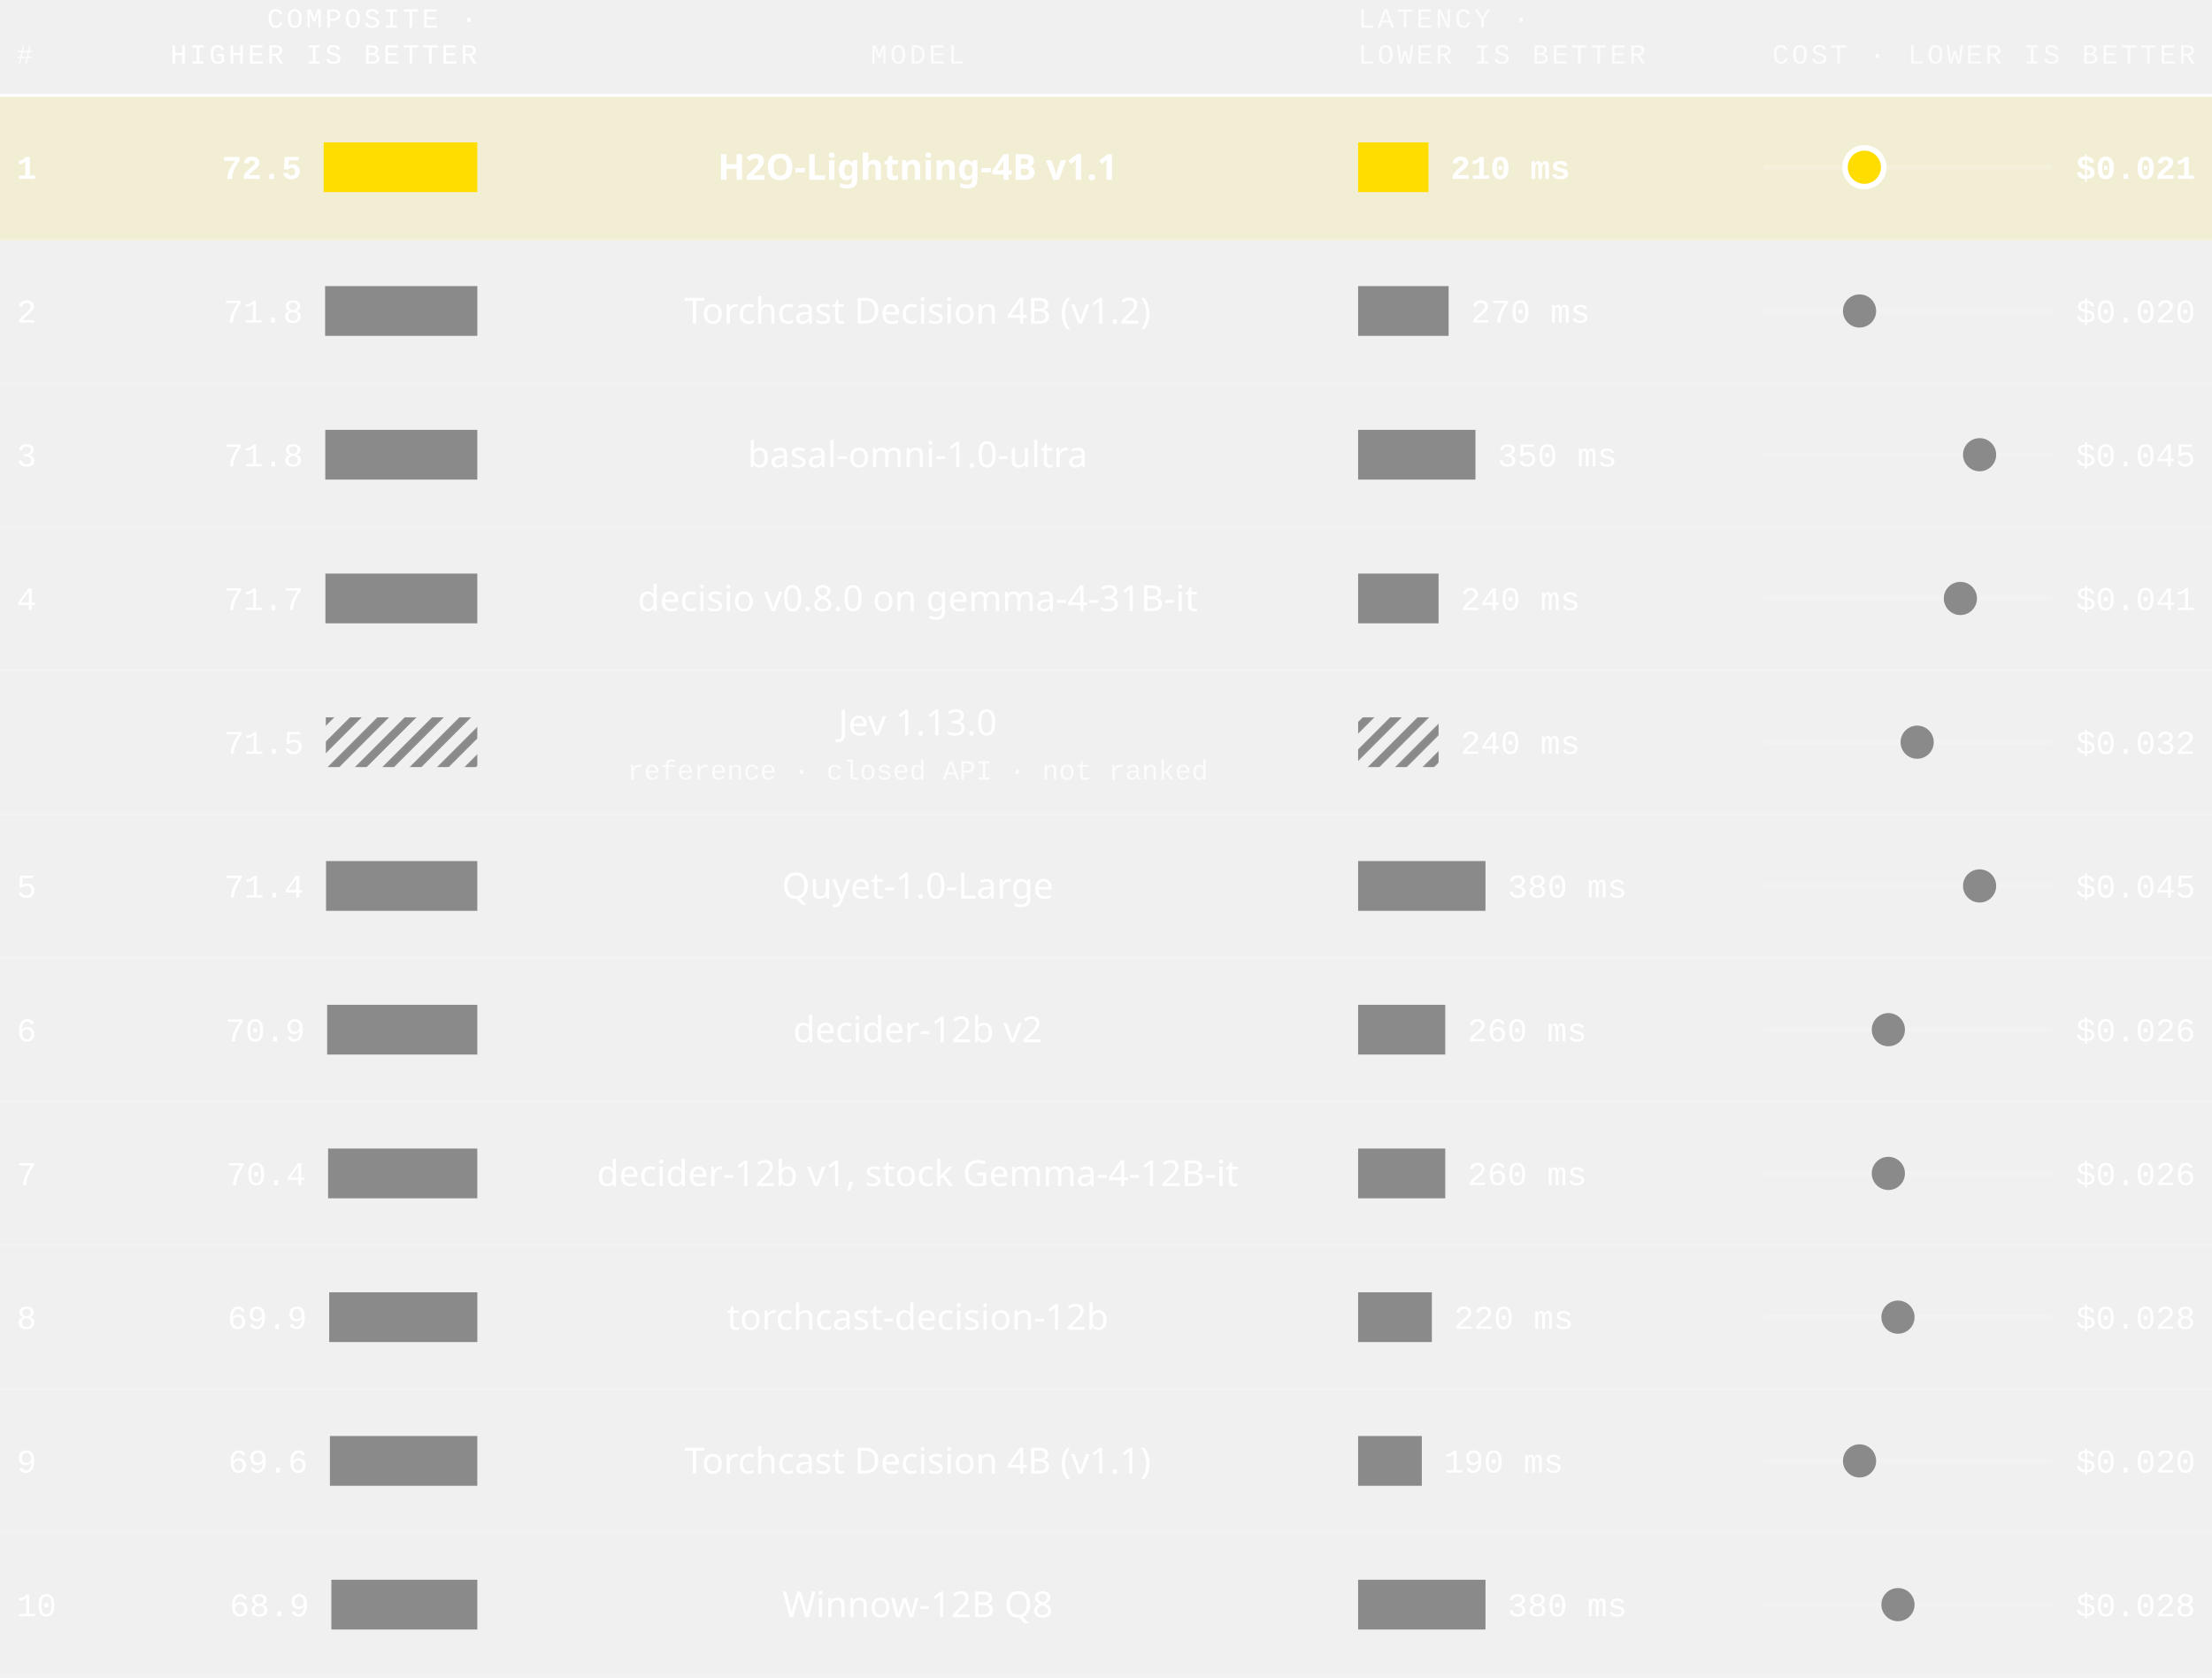
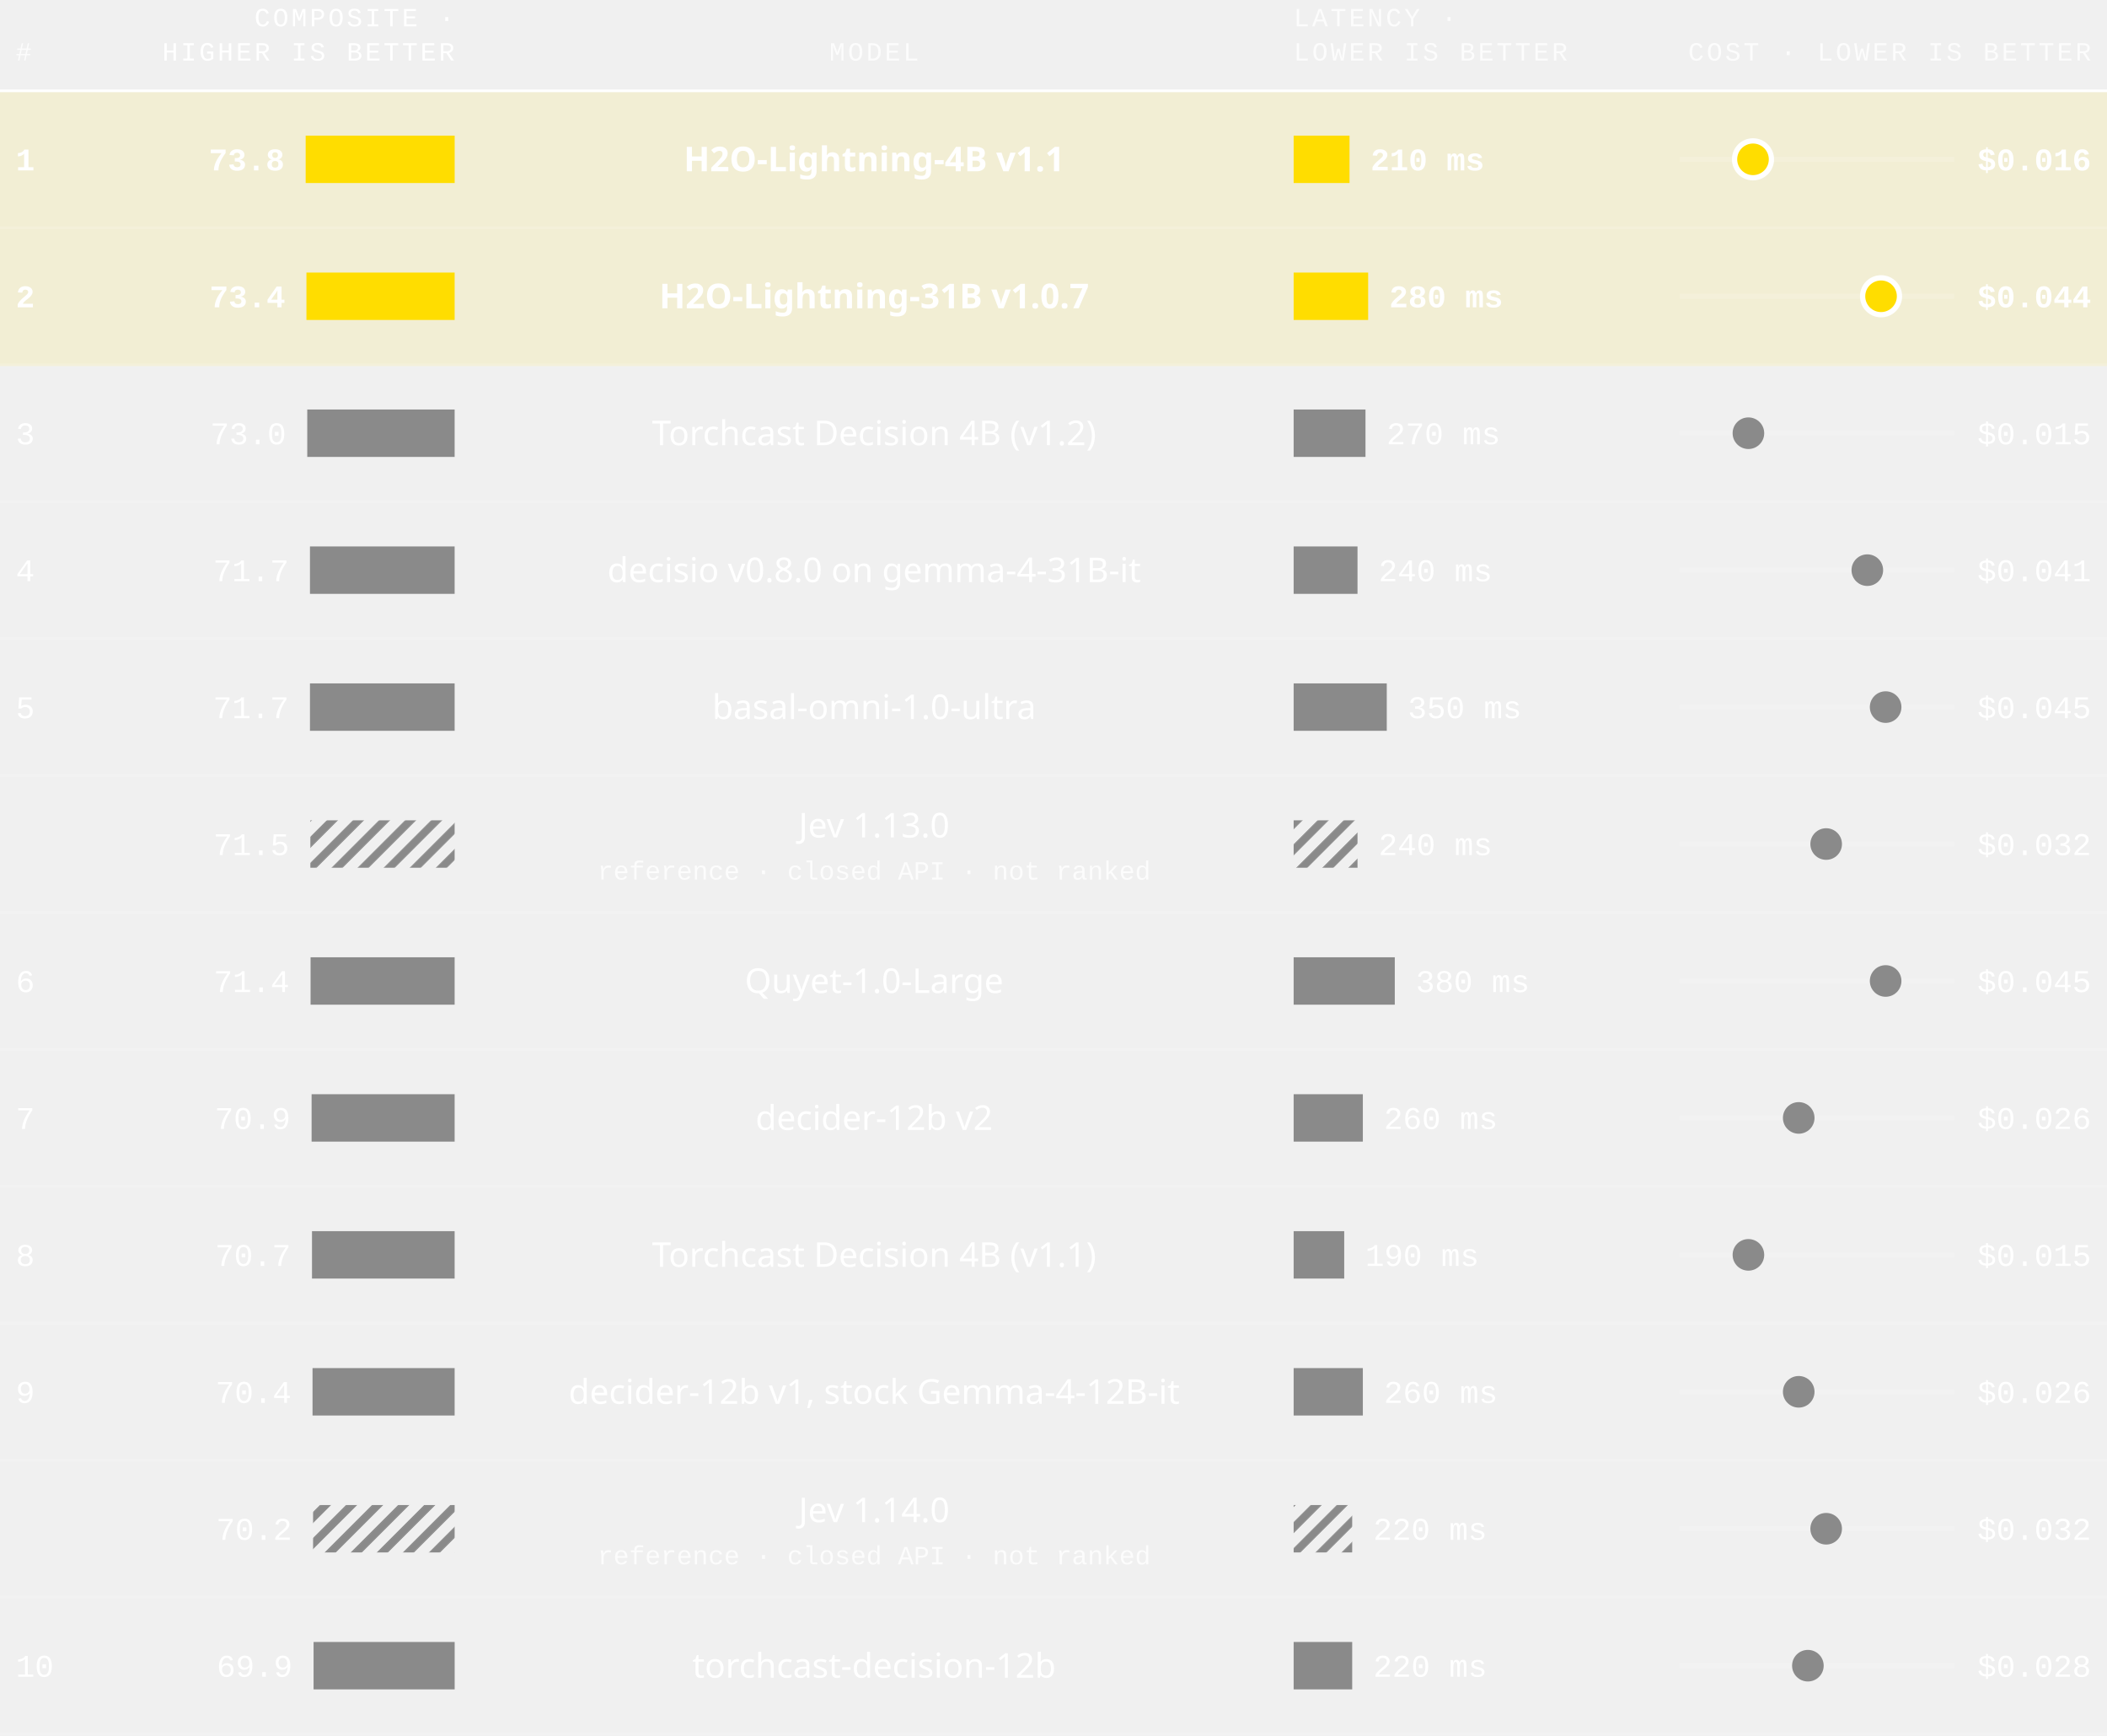
- <svg xmlns="http://www.w3.org/2000/svg" width="800" height="607" viewBox="0 0 800 607">
+ <svg xmlns="http://www.w3.org/2000/svg" width="800" height="659" viewBox="0 0 800 659">
  <style>text{font-family:-apple-system, BlinkMacSystemFont, "Segoe UI", "Noto Sans", Helvetica, Arial, sans-serif;font-size:13px;fill:#FFFFFF}.rank,.value,.comp,.lat,.cost{font-family:ui-monospace, SFMono-Regular, "SF Mono", Menlo, Consolas, "Liberation Mono", monospace;font-size:12px}.sub,.head{font-family:ui-monospace, SFMono-Regular, "SF Mono", Menlo, Consolas, "Liberation Mono", monospace;font-size:10px;fill:rgba(255, 255, 255, .78)}.head{letter-spacing:1px}.head.on{fill:#FFFFFF}text.h2o{font-weight:600}.gap{font-size:16px;fill:rgba(255, 255, 255, .70)}.band{fill:rgba(255, 221, 0, .12)}.bar,.dot,.hatch{fill:#8A8A8A}.bar.h2o,.dot.h2o{fill:#FFDD00}.dot.h2o{stroke:#FFFFFF;stroke-width:2}.bar.ref{fill:url(#hatch)}.rule,.track{fill:rgba(255, 255, 255, .14)}.top{fill:#FFFFFF}</style>
  <defs>
    <pattern id="hatch" width="7" height="7" patternUnits="userSpaceOnUse" patternTransform="rotate(45)">
      <rect class="hatch" width="3" height="7" />
    </pattern>
  </defs>
  <g class="head">
    <text class="head" x="6" y="23">#</text>
    <text class="head on" x="172.62" y="10" text-anchor="end">COMPOSITE ·</text>
    <text class="head on" x="172.62" y="23" text-anchor="end">HIGHER IS BETTER</text>
    <text class="head" x="331.9" y="23" text-anchor="middle">MODEL</text>
    <text class="head" x="491.18" y="10">LATENCY ·</text>
    <text class="head" x="491.18" y="23">LOWER IS BETTER</text>
    <text class="head" x="794" y="23" text-anchor="end">COST · LOWER IS BETTER</text>
  </g>
  <rect class="top" x="0" y="34" width="800" height="1" />
  <g class="row h2o">
    <rect class="band" x="0" y="35" width="800" height="52" />
    <text class="rank h2o" x="6" y="64.7" data-src="jevbench/composite/h2o-lightning-4b#position">1</text>
-     <text class="comp h2o" x="109.05" y="64.7" text-anchor="end" data-src="jevbench/composite/h2o-lightning-4b#score">72.5</text>
-     <rect class="bar h2o" x="117.05" y="51.5" width="55.57" height="18" />
+     <text class="comp h2o" x="108.06" y="64.7" text-anchor="end" data-src="jevbench/composite/h2o-lightning-4b#score">73.8</text>
+     <rect class="bar h2o" x="116.06" y="51.5" width="56.57" height="18" />
    <text class="name h2o" x="331.9" y="65.05" text-anchor="middle" data-src="jevbench/composite/h2o-lightning-4b#name">H2O-Lightning-4B v1.1</text>
-     <rect class="bar h2o" x="491.18" y="51.5" width="25.46" height="18" />
-     <text class="lat h2o" x="524.64" y="64.7" data-src="jevbench/composite/h2o-lightning-4b#latency_s">210 ms</text>
+     <rect class="bar h2o" x="491.18" y="51.5" width="21.22" height="18" />
+     <text class="lat h2o" x="520.39" y="64.7" data-src="jevbench/composite/h2o-lightning-4b#latency_s">210 ms</text>
    <rect class="track" x="637.8" y="59.5" width="104.2" height="2" />
-     <circle class="dot h2o" cx="674.27" cy="60.5" r="7" />
-     <text class="cost h2o" x="794" y="64.7" text-anchor="end" data-src="jevbench/composite/h2o-lightning-4b#cost_per_1k_usd">$0.021</text>
+     <circle class="dot h2o" cx="665.59" cy="60.5" r="7" />
+     <text class="cost h2o" x="794" y="64.7" text-anchor="end" data-src="jevbench/composite/h2o-lightning-4b#cost_per_1k_usd">$0.016</text>
    <rect class="rule" x="0" y="86" width="800" height="1" />
  </g>
-   <g class="row">
-     <text class="rank" x="6" y="116.7" data-src="jevbench/composite/torchcast-decision-4b-v1.2#position">2</text>
-     <text class="comp" x="109.58" y="116.7" text-anchor="end" data-src="jevbench/composite/torchcast-decision-4b-v1.2#score">71.8</text>
-     <rect class="bar" x="117.58" y="103.5" width="55.05" height="18" />
-     <text class="name" x="331.9" y="117.05" text-anchor="middle" data-src="jevbench/composite/torchcast-decision-4b-v1.2#name">Torchcast Decision 4B (v1.2)</text>
-     <rect class="bar" x="491.18" y="103.5" width="32.74" height="18" />
-     <text class="lat" x="531.91" y="116.7" data-src="jevbench/composite/torchcast-decision-4b-v1.2#latency_s">270 ms</text>
+   <g class="row h2o">
+     <rect class="band" x="0" y="87" width="800" height="52" />
+     <text class="rank h2o" x="6" y="116.7" data-src="jevbench/composite/h2o-lightning-31b#position">2</text>
+     <text class="comp h2o" x="108.35" y="116.7" text-anchor="end" data-src="jevbench/composite/h2o-lightning-31b#score">73.4</text>
+     <rect class="bar h2o" x="116.35" y="103.5" width="56.27" height="18" />
+     <text class="name h2o" x="331.9" y="117.05" text-anchor="middle" data-src="jevbench/composite/h2o-lightning-31b#name">H2O-Lightning-31B v1.0.7</text>
+     <rect class="bar h2o" x="491.18" y="103.5" width="28.29" height="18" />
+     <text class="lat h2o" x="527.47" y="116.7" data-src="jevbench/composite/h2o-lightning-31b#latency_s">280 ms</text>
    <rect class="track" x="637.8" y="111.5" width="104.2" height="2" />
-     <circle class="dot" cx="672.53" cy="112.5" r="6" />
-     <text class="cost" x="794" y="116.7" text-anchor="end" data-src="jevbench/composite/torchcast-decision-4b-v1.2#cost_per_1k_usd">$0.020</text>
+     <circle class="dot h2o" cx="714.21" cy="112.5" r="7" />
+     <text class="cost h2o" x="794" y="116.7" text-anchor="end" data-src="jevbench/composite/h2o-lightning-31b#cost_per_1k_usd">$0.044</text>
    <rect class="rule" x="0" y="138" width="800" height="1" />
  </g>
  <g class="row">
-     <text class="rank" x="6" y="168.7" data-src="jevbench/composite/basal-omni-1.0-ultra#position">3</text>
-     <text class="comp" x="109.64" y="168.7" text-anchor="end" data-src="jevbench/composite/basal-omni-1.0-ultra#score">71.8</text>
-     <rect class="bar" x="117.64" y="155.5" width="54.98" height="18" />
-     <text class="name" x="331.9" y="169.05" text-anchor="middle" data-src="jevbench/composite/basal-omni-1.0-ultra#name">basal-omni-1.0-ultra</text>
-     <rect class="bar" x="491.18" y="155.5" width="42.44" height="18" />
-     <text class="lat" x="541.61" y="168.7" data-src="jevbench/composite/basal-omni-1.0-ultra#latency_s">350 ms</text>
+     <text class="rank" x="6" y="168.7" data-src="jevbench/composite/torchcast-decision-4b-v1.2#position">3</text>
+     <text class="comp" x="108.66" y="168.7" text-anchor="end" data-src="jevbench/composite/torchcast-decision-4b-v1.2#score">73.0</text>
+     <rect class="bar" x="116.66" y="155.5" width="55.96" height="18" />
+     <text class="name" x="331.9" y="169.05" text-anchor="middle" data-src="jevbench/composite/torchcast-decision-4b-v1.2#name">Torchcast Decision 4B (v1.2)</text>
+     <rect class="bar" x="491.18" y="155.5" width="27.28" height="18" />
+     <text class="lat" x="526.46" y="168.7" data-src="jevbench/composite/torchcast-decision-4b-v1.2#latency_s">270 ms</text>
    <rect class="track" x="637.8" y="163.5" width="104.2" height="2" />
-     <circle class="dot" cx="715.95" cy="164.5" r="6" />
-     <text class="cost" x="794" y="168.7" text-anchor="end" data-src="jevbench/composite/basal-omni-1.0-ultra#cost_per_1k_usd">$0.045</text>
+     <circle class="dot" cx="663.85" cy="164.5" r="6" />
+     <text class="cost" x="794" y="168.7" text-anchor="end" data-src="jevbench/composite/torchcast-decision-4b-v1.2#cost_per_1k_usd">$0.015</text>
    <rect class="rule" x="0" y="190" width="800" height="1" />
  </g>
  <g class="row">
    <text class="rank" x="6" y="220.7" data-src="jevbench/composite/decisio-gemma-4-31b-v080#position">4</text>
    <text class="comp" x="109.69" y="220.7" text-anchor="end" data-src="jevbench/composite/decisio-gemma-4-31b-v080#score">71.7</text>
    <rect class="bar" x="117.69" y="207.5" width="54.93" height="18" />
    <text class="name" x="331.9" y="221.05" text-anchor="middle" data-src="jevbench/composite/decisio-gemma-4-31b-v080#name">decisio v0.8.0 on gemma-4-31B-it</text>
-     <rect class="bar" x="491.18" y="207.5" width="29.1" height="18" />
-     <text class="lat" x="528.27" y="220.7" data-src="jevbench/composite/decisio-gemma-4-31b-v080#latency_s">240 ms</text>
+     <rect class="bar" x="491.18" y="207.5" width="24.25" height="18" />
+     <text class="lat" x="523.42" y="220.7" data-src="jevbench/composite/decisio-gemma-4-31b-v080#latency_s">240 ms</text>
    <rect class="track" x="637.8" y="215.5" width="104.2" height="2" />
    <circle class="dot" cx="709" cy="216.5" r="6" />
    <text class="cost" x="794" y="220.7" text-anchor="end" data-src="jevbench/composite/decisio-gemma-4-31b-v080#cost_per_1k_usd">$0.041</text>
    <rect class="rule" x="0" y="242" width="800" height="1" />
  </g>
-   <g class="row ref">
-     <text class="comp" x="109.84" y="272.7" text-anchor="end" data-src="jevbench/composite/jev-1.13.0#score">71.5</text>
-     <rect class="bar ref" x="117.84" y="259.5" width="54.78" height="18" />
-     <text class="name" x="331.9" y="266" text-anchor="middle" data-src="jevbench/composite/jev-1.13.0#name">Jev 1.13.0</text>
-     <text class="sub" x="331.9" y="282" text-anchor="middle">reference · closed API · not ranked</text>
-     <rect class="bar ref" x="491.18" y="259.5" width="29.1" height="18" />
-     <text class="lat" x="528.27" y="272.7" data-src="jevbench/composite/jev-1.13.0#latency_s">240 ms</text>
+   <g class="row">
+     <text class="rank" x="6" y="272.7" data-src="jevbench/composite/basal-omni-1.0-ultra#position">5</text>
+     <text class="comp" x="109.69" y="272.7" text-anchor="end" data-src="jevbench/composite/basal-omni-1.0-ultra#score">71.7</text>
+     <rect class="bar" x="117.69" y="259.5" width="54.93" height="18" />
+     <text class="name" x="331.9" y="273.05" text-anchor="middle" data-src="jevbench/composite/basal-omni-1.0-ultra#name">basal-omni-1.0-ultra</text>
+     <rect class="bar" x="491.18" y="259.5" width="35.36" height="18" />
+     <text class="lat" x="534.54" y="272.7" data-src="jevbench/composite/basal-omni-1.0-ultra#latency_s">350 ms</text>
    <rect class="track" x="637.8" y="267.5" width="104.2" height="2" />
-     <circle class="dot" cx="693.37" cy="268.5" r="6" />
-     <text class="cost" x="794" y="272.7" text-anchor="end" data-src="jevbench/composite/jev-1.13.0#cost_per_1k_usd">$0.032</text>
+     <circle class="dot" cx="715.95" cy="268.5" r="6" />
+     <text class="cost" x="794" y="272.7" text-anchor="end" data-src="jevbench/composite/basal-omni-1.0-ultra#cost_per_1k_usd">$0.045</text>
    <rect class="rule" x="0" y="294" width="800" height="1" />
  </g>
-   <g class="row">
-     <text class="rank" x="6" y="324.7" data-src="jevbench/composite/quyet-1-0-large#position">5</text>
-     <text class="comp" x="109.92" y="324.7" text-anchor="end" data-src="jevbench/composite/quyet-1-0-large#score">71.4</text>
-     <rect class="bar" x="117.92" y="311.5" width="54.7" height="18" />
-     <text class="name" x="331.9" y="325.05" text-anchor="middle" data-src="jevbench/composite/quyet-1-0-large#name">Quyet-1.0-Large</text>
-     <rect class="bar" x="491.18" y="311.5" width="46.07" height="18" />
-     <text class="lat" x="545.25" y="324.7" data-src="jevbench/composite/quyet-1-0-large#latency_s">380 ms</text>
+   <g class="row ref">
+     <text class="comp" x="109.84" y="324.7" text-anchor="end" data-src="jevbench/composite/jev-1.13.0#score">71.5</text>
+     <rect class="bar ref" x="117.84" y="311.5" width="54.78" height="18" />
+     <text class="name" x="331.9" y="318" text-anchor="middle" data-src="jevbench/composite/jev-1.13.0#name">Jev 1.13.0</text>
+     <text class="sub" x="331.9" y="334" text-anchor="middle">reference · closed API · not ranked</text>
+     <rect class="bar ref" x="491.18" y="311.5" width="24.25" height="18" />
+     <text class="lat" x="523.42" y="324.7" data-src="jevbench/composite/jev-1.13.0#latency_s">240 ms</text>
    <rect class="track" x="637.8" y="319.5" width="104.2" height="2" />
-     <circle class="dot" cx="715.95" cy="320.5" r="6" />
-     <text class="cost" x="794" y="324.7" text-anchor="end" data-src="jevbench/composite/quyet-1-0-large#cost_per_1k_usd">$0.045</text>
+     <circle class="dot" cx="693.37" cy="320.5" r="6" />
+     <text class="cost" x="794" y="324.7" text-anchor="end" data-src="jevbench/composite/jev-1.13.0#cost_per_1k_usd">$0.032</text>
    <rect class="rule" x="0" y="346" width="800" height="1" />
  </g>
  <g class="row">
-     <text class="rank" x="6" y="376.7" data-src="jevbench/composite/decider-12b#position">6</text>
-     <text class="comp" x="110.31" y="376.7" text-anchor="end" data-src="jevbench/composite/decider-12b#score">70.9</text>
-     <rect class="bar" x="118.31" y="363.5" width="54.31" height="18" />
-     <text class="name" x="331.9" y="377.05" text-anchor="middle" data-src="jevbench/composite/decider-12b#name">decider-12b v2</text>
-     <rect class="bar" x="491.18" y="363.5" width="31.52" height="18" />
-     <text class="lat" x="530.7" y="376.7" data-src="jevbench/composite/decider-12b#latency_s">260 ms</text>
+     <text class="rank" x="6" y="376.7" data-src="jevbench/composite/quyet-1-0-large#position">6</text>
+     <text class="comp" x="109.92" y="376.7" text-anchor="end" data-src="jevbench/composite/quyet-1-0-large#score">71.4</text>
+     <rect class="bar" x="117.92" y="363.5" width="54.7" height="18" />
+     <text class="name" x="331.9" y="377.05" text-anchor="middle" data-src="jevbench/composite/quyet-1-0-large#name">Quyet-1.0-Large</text>
+     <rect class="bar" x="491.18" y="363.5" width="38.4" height="18" />
+     <text class="lat" x="537.57" y="376.7" data-src="jevbench/composite/quyet-1-0-large#latency_s">380 ms</text>
    <rect class="track" x="637.8" y="371.5" width="104.2" height="2" />
-     <circle class="dot" cx="682.95" cy="372.5" r="6" />
-     <text class="cost" x="794" y="376.7" text-anchor="end" data-src="jevbench/composite/decider-12b#cost_per_1k_usd">$0.026</text>
+     <circle class="dot" cx="715.95" cy="372.5" r="6" />
+     <text class="cost" x="794" y="376.7" text-anchor="end" data-src="jevbench/composite/quyet-1-0-large#cost_per_1k_usd">$0.045</text>
    <rect class="rule" x="0" y="398" width="800" height="1" />
  </g>
  <g class="row">
-     <text class="rank" x="6" y="428.7" data-src="jevbench/composite/decider-12b-v1#position">7</text>
-     <text class="comp" x="110.66" y="428.7" text-anchor="end" data-src="jevbench/composite/decider-12b-v1#score">70.4</text>
-     <rect class="bar" x="118.66" y="415.5" width="53.96" height="18" />
-     <text class="name" x="331.9" y="429.05" text-anchor="middle" data-src="jevbench/composite/decider-12b-v1#name">decider-12b v1, stock Gemma-4-12B-it</text>
-     <rect class="bar" x="491.18" y="415.5" width="31.52" height="18" />
-     <text class="lat" x="530.7" y="428.7" data-src="jevbench/composite/decider-12b-v1#latency_s">260 ms</text>
+     <text class="rank" x="6" y="428.7" data-src="jevbench/composite/decider-12b#position">7</text>
+     <text class="comp" x="110.31" y="428.7" text-anchor="end" data-src="jevbench/composite/decider-12b#score">70.9</text>
+     <rect class="bar" x="118.31" y="415.5" width="54.31" height="18" />
+     <text class="name" x="331.9" y="429.05" text-anchor="middle" data-src="jevbench/composite/decider-12b#name">decider-12b v2</text>
+     <rect class="bar" x="491.18" y="415.5" width="26.27" height="18" />
+     <text class="lat" x="525.45" y="428.7" data-src="jevbench/composite/decider-12b#latency_s">260 ms</text>
    <rect class="track" x="637.8" y="423.5" width="104.2" height="2" />
    <circle class="dot" cx="682.95" cy="424.5" r="6" />
-     <text class="cost" x="794" y="428.7" text-anchor="end" data-src="jevbench/composite/decider-12b-v1#cost_per_1k_usd">$0.026</text>
+     <text class="cost" x="794" y="428.7" text-anchor="end" data-src="jevbench/composite/decider-12b#cost_per_1k_usd">$0.026</text>
    <rect class="rule" x="0" y="450" width="800" height="1" />
  </g>
  <g class="row">
-     <text class="rank" x="6" y="480.7" data-src="jevbench/composite/torchcast-decision-12b#position">8</text>
-     <text class="comp" x="111.06" y="480.7" text-anchor="end" data-src="jevbench/composite/torchcast-decision-12b#score">69.9</text>
-     <rect class="bar" x="119.06" y="467.5" width="53.57" height="18" />
-     <text class="name" x="331.9" y="481.05" text-anchor="middle" data-src="jevbench/composite/torchcast-decision-12b#name">torchcast-decision-12b</text>
-     <rect class="bar" x="491.18" y="467.5" width="26.67" height="18" />
-     <text class="lat" x="525.85" y="480.7" data-src="jevbench/composite/torchcast-decision-12b#latency_s">220 ms</text>
+     <text class="rank" x="6" y="480.7" data-src="jevbench/composite/torchcast-decision-4b-v1.1#position">8</text>
+     <text class="comp" x="110.46" y="480.7" text-anchor="end" data-src="jevbench/composite/torchcast-decision-4b-v1.1#score">70.7</text>
+     <rect class="bar" x="118.46" y="467.5" width="54.16" height="18" />
+     <text class="name" x="331.9" y="481.05" text-anchor="middle" data-src="jevbench/composite/torchcast-decision-4b-v1.1#name">Torchcast Decision 4B (v1.1)</text>
+     <rect class="bar" x="491.18" y="467.5" width="19.2" height="18" />
+     <text class="lat" x="518.37" y="480.7" data-src="jevbench/composite/torchcast-decision-4b-v1.1#latency_s">190 ms</text>
    <rect class="track" x="637.8" y="475.5" width="104.2" height="2" />
-     <circle class="dot" cx="686.43" cy="476.5" r="6" />
-     <text class="cost" x="794" y="480.7" text-anchor="end" data-src="jevbench/composite/torchcast-decision-12b#cost_per_1k_usd">$0.028</text>
+     <circle class="dot" cx="663.85" cy="476.5" r="6" />
+     <text class="cost" x="794" y="480.7" text-anchor="end" data-src="jevbench/composite/torchcast-decision-4b-v1.1#cost_per_1k_usd">$0.015</text>
    <rect class="rule" x="0" y="502" width="800" height="1" />
  </g>
  <g class="row">
-     <text class="rank" x="6" y="532.7" data-src="jevbench/composite/torchcast-decision-4b-v1.1#position">9</text>
-     <text class="comp" x="111.32" y="532.7" text-anchor="end" data-src="jevbench/composite/torchcast-decision-4b-v1.1#score">69.6</text>
-     <rect class="bar" x="119.32" y="519.5" width="53.3" height="18" />
-     <text class="name" x="331.9" y="533.05" text-anchor="middle" data-src="jevbench/composite/torchcast-decision-4b-v1.1#name">Torchcast Decision 4B (v1.1)</text>
-     <rect class="bar" x="491.18" y="519.5" width="23.04" height="18" />
-     <text class="lat" x="522.21" y="532.7" data-src="jevbench/composite/torchcast-decision-4b-v1.1#latency_s">190 ms</text>
+     <text class="rank" x="6" y="532.7" data-src="jevbench/composite/decider-12b-v1#position">9</text>
+     <text class="comp" x="110.66" y="532.7" text-anchor="end" data-src="jevbench/composite/decider-12b-v1#score">70.4</text>
+     <rect class="bar" x="118.66" y="519.5" width="53.96" height="18" />
+     <text class="name" x="331.9" y="533.05" text-anchor="middle" data-src="jevbench/composite/decider-12b-v1#name">decider-12b v1, stock Gemma-4-12B-it</text>
+     <rect class="bar" x="491.18" y="519.5" width="26.27" height="18" />
+     <text class="lat" x="525.45" y="532.7" data-src="jevbench/composite/decider-12b-v1#latency_s">260 ms</text>
    <rect class="track" x="637.8" y="527.5" width="104.2" height="2" />
-     <circle class="dot" cx="672.53" cy="528.5" r="6" />
-     <text class="cost" x="794" y="532.7" text-anchor="end" data-src="jevbench/composite/torchcast-decision-4b-v1.1#cost_per_1k_usd">$0.020</text>
+     <circle class="dot" cx="682.95" cy="528.5" r="6" />
+     <text class="cost" x="794" y="532.7" text-anchor="end" data-src="jevbench/composite/decider-12b-v1#cost_per_1k_usd">$0.026</text>
    <rect class="rule" x="0" y="554" width="800" height="1" />
  </g>
-   <g class="row">
-     <text class="rank" x="6" y="584.7" data-src="jevbench/composite/winnow-12b#position">10</text>
-     <text class="comp" x="111.84" y="584.7" text-anchor="end" data-src="jevbench/composite/winnow-12b#score">68.9</text>
-     <rect class="bar" x="119.84" y="571.5" width="52.78" height="18" />
-     <text class="name" x="331.9" y="585.05" text-anchor="middle" data-src="jevbench/composite/winnow-12b#name">Winnow-12B Q8</text>
-     <rect class="bar" x="491.18" y="571.5" width="46.07" height="18" />
-     <text class="lat" x="545.25" y="584.7" data-src="jevbench/composite/winnow-12b#latency_s">380 ms</text>
+   <g class="row ref">
+     <text class="comp" x="110.87" y="584.7" text-anchor="end" data-src="jevbench/composite/jev-1.14.0#score">70.2</text>
+     <rect class="bar ref" x="118.87" y="571.5" width="53.75" height="18" />
+     <text class="name" x="331.9" y="578" text-anchor="middle" data-src="jevbench/composite/jev-1.14.0#name">Jev 1.14.0</text>
+     <text class="sub" x="331.9" y="594" text-anchor="middle">reference · closed API · not ranked</text>
+     <rect class="bar ref" x="491.18" y="571.5" width="22.23" height="18" />
+     <text class="lat" x="521.4" y="584.7" data-src="jevbench/composite/jev-1.14.0#latency_s">220 ms</text>
    <rect class="track" x="637.8" y="579.5" width="104.2" height="2" />
-     <circle class="dot" cx="686.43" cy="580.5" r="6" />
-     <text class="cost" x="794" y="584.7" text-anchor="end" data-src="jevbench/composite/winnow-12b#cost_per_1k_usd">$0.028</text>
+     <circle class="dot" cx="693.37" cy="580.5" r="6" />
+     <text class="cost" x="794" y="584.7" text-anchor="end" data-src="jevbench/composite/jev-1.14.0#cost_per_1k_usd">$0.032</text>
    <rect class="rule" x="0" y="606" width="800" height="1" />
  </g>
+   <g class="row">
+     <text class="rank" x="6" y="636.7" data-src="jevbench/composite/torchcast-decision-12b#position">10</text>
+     <text class="comp" x="111.06" y="636.7" text-anchor="end" data-src="jevbench/composite/torchcast-decision-12b#score">69.9</text>
+     <rect class="bar" x="119.06" y="623.5" width="53.57" height="18" />
+     <text class="name" x="331.9" y="637.05" text-anchor="middle" data-src="jevbench/composite/torchcast-decision-12b#name">torchcast-decision-12b</text>
+     <rect class="bar" x="491.18" y="623.5" width="22.23" height="18" />
+     <text class="lat" x="521.4" y="636.7" data-src="jevbench/composite/torchcast-decision-12b#latency_s">220 ms</text>
+     <rect class="track" x="637.8" y="631.5" width="104.2" height="2" />
+     <circle class="dot" cx="686.43" cy="632.5" r="6" />
+     <text class="cost" x="794" y="636.7" text-anchor="end" data-src="jevbench/composite/torchcast-decision-12b#cost_per_1k_usd">$0.028</text>
+     <rect class="rule" x="0" y="658" width="800" height="1" />
+   </g>
</svg>
